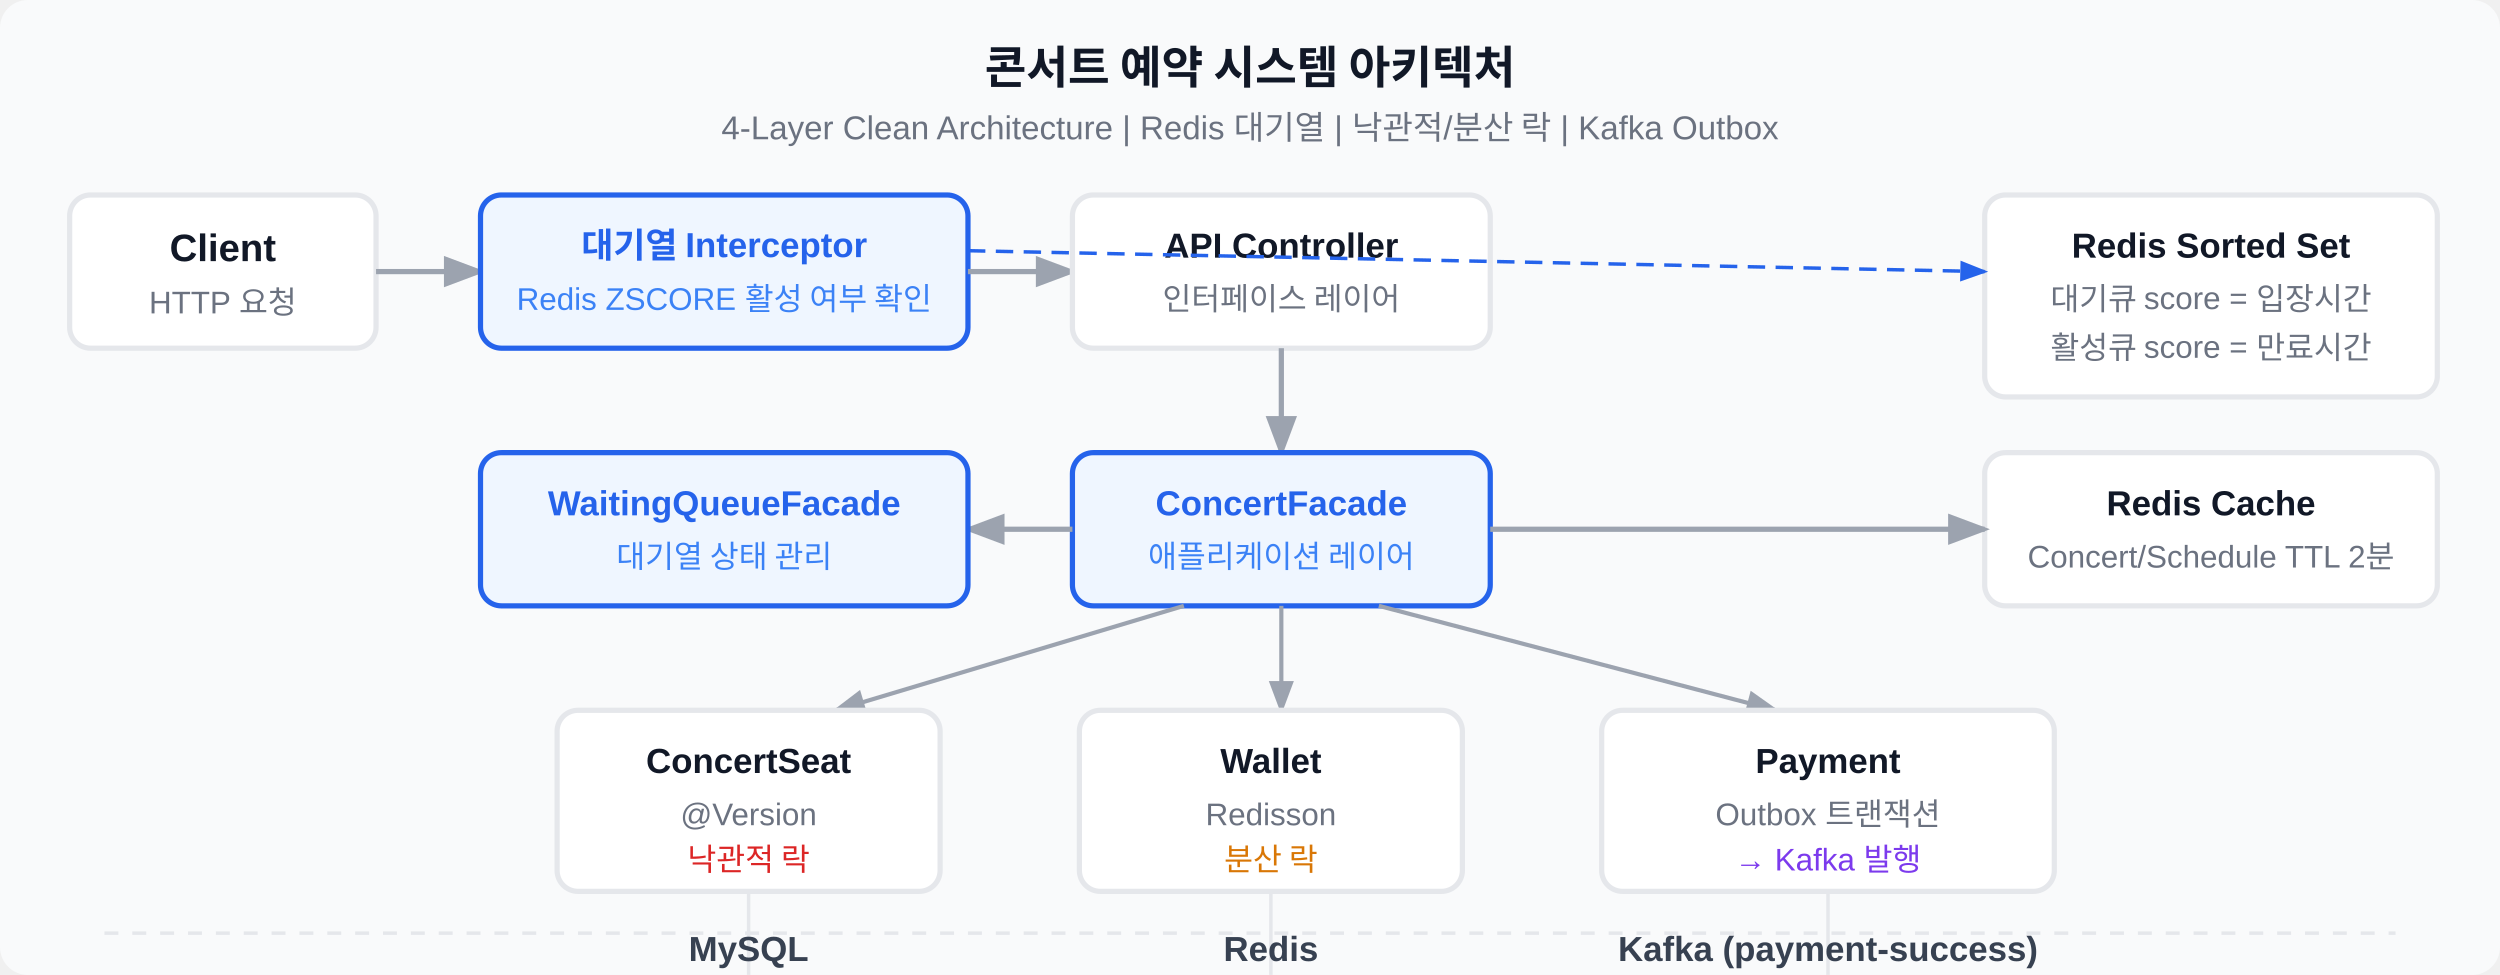
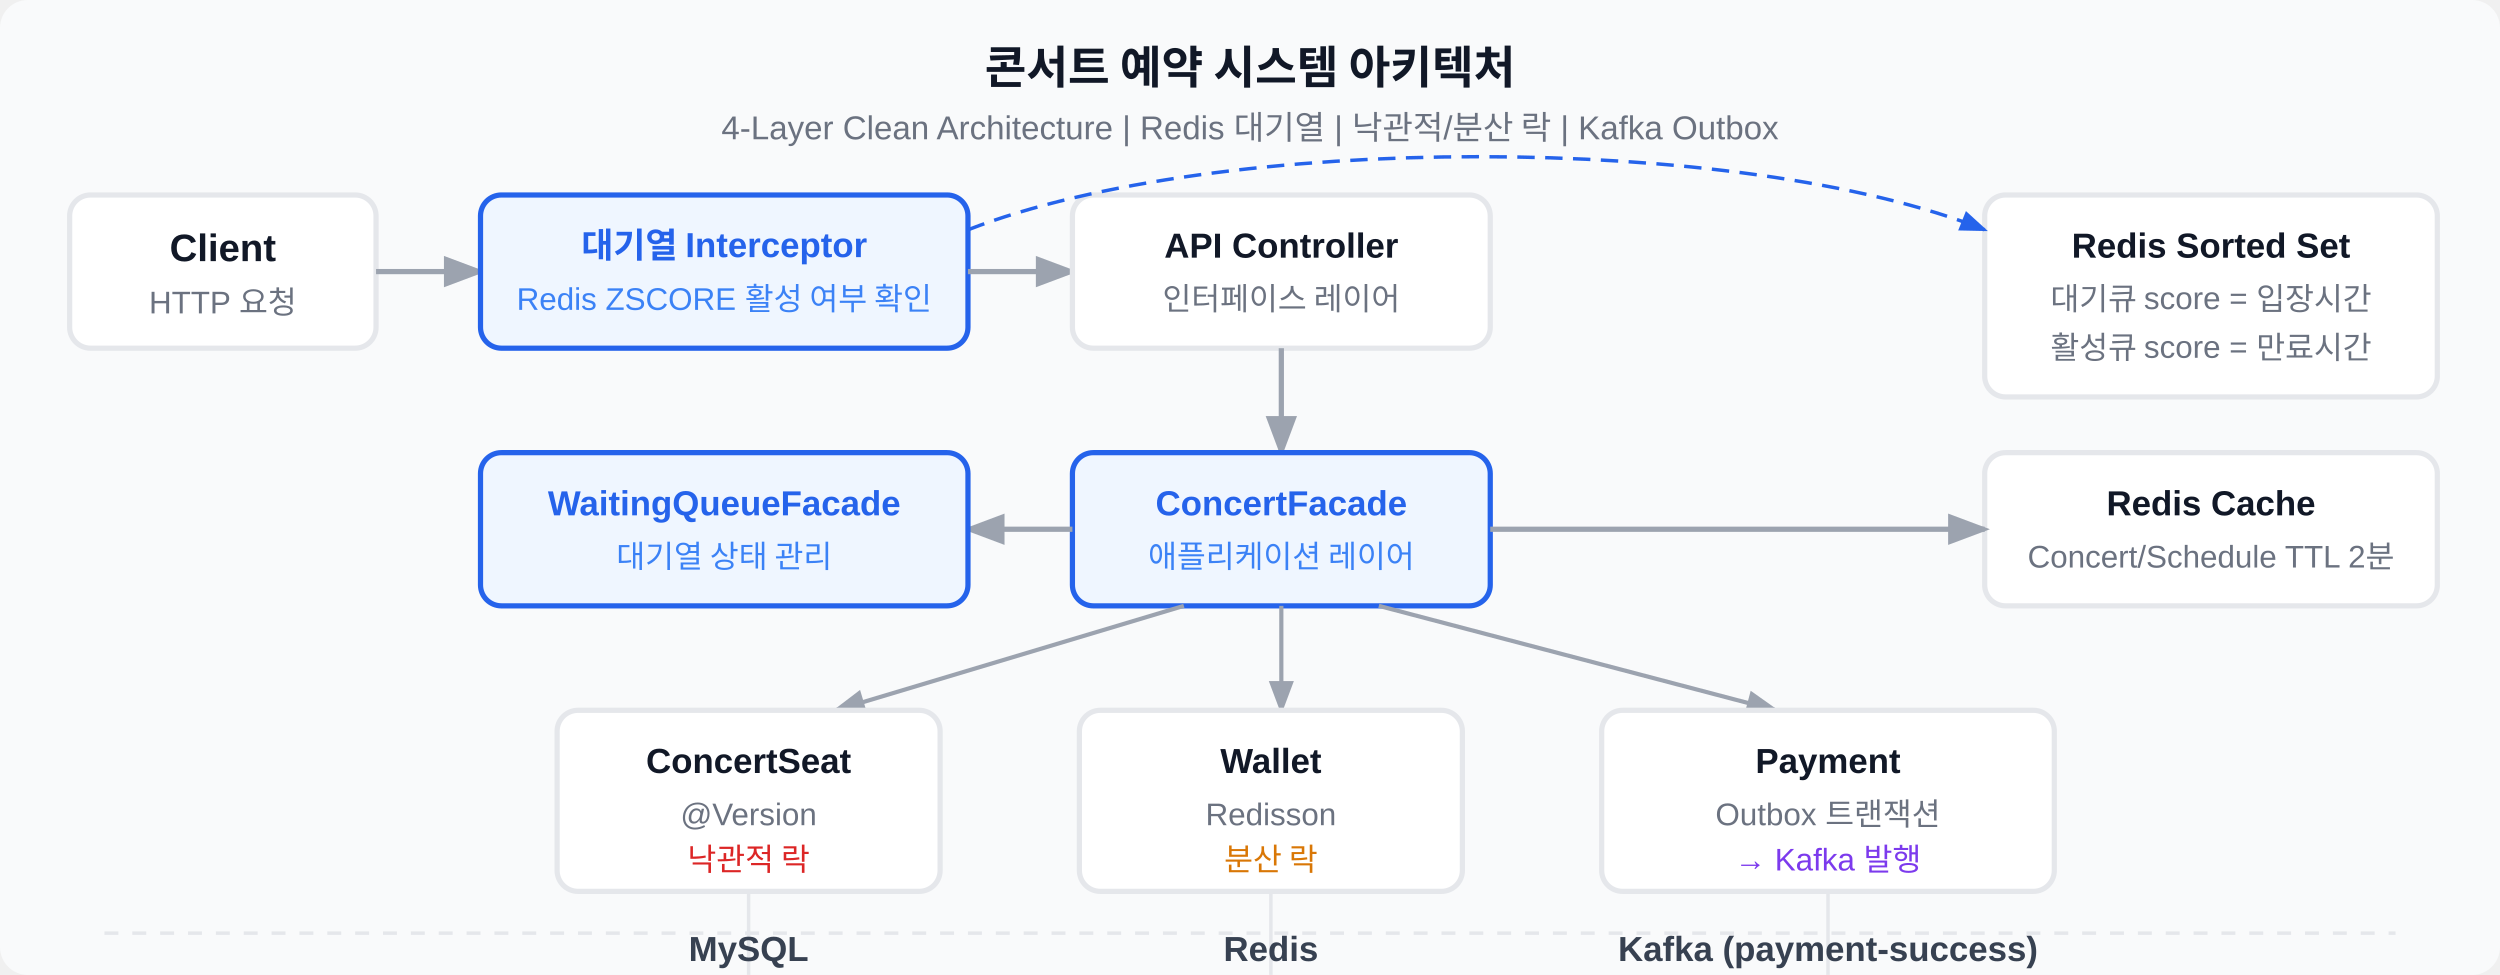
<svg xmlns="http://www.w3.org/2000/svg" viewBox="0 0 718 280" width="718" height="280" font-family="Arial, sans-serif">
  <defs>
    <marker id="arr" markerWidth="8" markerHeight="6" refX="7" refY="3" orient="auto">
      <path d="M0,0 L0,6 L8,3 z" fill="#9ca3af" />
    </marker>
    <marker id="arrb" markerWidth="8" markerHeight="6" refX="7" refY="3" orient="auto">
      <path d="M0,0 L0,6 L8,3 z" fill="#2563eb" />
    </marker>
  </defs>
  <rect width="718" height="280" fill="#f9fafb" rx="8" />
  <text x="359" y="24" text-anchor="middle" font-size="13" font-weight="bold" fill="#111827">콘서트 예약 시스템 아키텍처</text>
  <text x="359" y="40" text-anchor="middle" font-size="9.5" fill="#6b7280">4-Layer Clean Architecture  |  Redis 대기열  |  낙관적/분산 락  |  Kafka Outbox</text>
  <rect x="20" y="56" width="88" height="44" rx="6" fill="#ffffff" stroke="#e5e7eb" stroke-width="1.5" />
  <text x="64" y="75" text-anchor="middle" font-size="11" font-weight="bold" fill="#111827">Client</text>
  <text x="64" y="90" text-anchor="middle" font-size="9" fill="#6b7280">HTTP 요청</text>
  <line x1="108" y1="78" x2="138" y2="78" stroke="#9ca3af" stroke-width="1.5" marker-end="url(#arr)" />
  <rect x="138" y="56" width="140" height="44" rx="6" fill="#eff6ff" stroke="#2563eb" stroke-width="1.5" />
  <text x="208" y="74" text-anchor="middle" font-size="10" font-weight="bold" fill="#2563eb">대기열 Interceptor</text>
  <text x="208" y="89" text-anchor="middle" font-size="9" fill="#3b82f6">Redis ZSCORE 활성 여부 확인</text>
  <line x1="278" y1="78" x2="308" y2="78" stroke="#9ca3af" stroke-width="1.5" marker-end="url(#arr)" />
  <rect x="308" y="56" width="120" height="44" rx="6" fill="#ffffff" stroke="#e5e7eb" stroke-width="1.5" />
  <text x="368" y="74" text-anchor="middle" font-size="10" font-weight="bold" fill="#111827">API Controller</text>
  <text x="368" y="89" text-anchor="middle" font-size="9" fill="#6b7280">인터페이스 레이어</text>
  <rect x="570" y="56" width="130" height="58" rx="6" fill="#ffffff" stroke="#e5e7eb" stroke-width="1.5" />
  <text x="635" y="74" text-anchor="middle" font-size="10" font-weight="bold" fill="#111827">Redis Sorted Set</text>
  <text x="635" y="89" text-anchor="middle" font-size="9" fill="#6b7280">대기큐  score = 입장시간</text>
  <text x="635" y="103" text-anchor="middle" font-size="9" fill="#6b7280">활성큐  score = 만료시간</text>
-   <line x1="278" y1="72" x2="570" y2="78" stroke="#2563eb" stroke-width="1" stroke-dasharray="5,3" marker-end="url(#arrb)" />
+   <path d="M278,66 C350,38 500,38 570,66" stroke="#2563eb" stroke-width="1" stroke-dasharray="5,3" fill="none" marker-end="url(#arrb)" />
  <line x1="368" y1="100" x2="368" y2="130" stroke="#9ca3af" stroke-width="1.5" marker-end="url(#arr)" />
  <rect x="308" y="130" width="120" height="44" rx="6" fill="#eff6ff" stroke="#2563eb" stroke-width="1.5" />
  <text x="368" y="148" text-anchor="middle" font-size="10" font-weight="bold" fill="#2563eb">ConcertFacade</text>
  <text x="368" y="163" text-anchor="middle" font-size="9" fill="#3b82f6">애플리케이션 레이어</text>
  <line x1="308" y1="152" x2="278" y2="152" stroke="#9ca3af" stroke-width="1.5" marker-end="url(#arr)" />
  <rect x="138" y="130" width="140" height="44" rx="6" fill="#eff6ff" stroke="#2563eb" stroke-width="1.5" />
  <text x="208" y="148" text-anchor="middle" font-size="10" font-weight="bold" fill="#2563eb">WaitingQueueFacade</text>
  <text x="208" y="163" text-anchor="middle" font-size="9" fill="#3b82f6">대기열 상태 관리</text>
  <rect x="570" y="130" width="130" height="44" rx="6" fill="#ffffff" stroke="#e5e7eb" stroke-width="1.5" />
  <text x="635" y="148" text-anchor="middle" font-size="10" font-weight="bold" fill="#111827">Redis Cache</text>
  <text x="635" y="163" text-anchor="middle" font-size="9" fill="#6b7280">Concert/Schedule  TTL 2분</text>
  <line x1="428" y1="152" x2="570" y2="152" stroke="#9ca3af" stroke-width="1.5" marker-end="url(#arr)" />
  <line x1="340" y1="174" x2="240" y2="204" stroke="#9ca3af" stroke-width="1.2" marker-end="url(#arr)" />
  <line x1="368" y1="174" x2="368" y2="204" stroke="#9ca3af" stroke-width="1.2" marker-end="url(#arr)" />
  <line x1="396" y1="174" x2="510" y2="204" stroke="#9ca3af" stroke-width="1.2" marker-end="url(#arr)" />
  <rect x="160" y="204" width="110" height="52" rx="6" fill="#ffffff" stroke="#e5e7eb" stroke-width="1.5" />
  <text x="215" y="222" text-anchor="middle" font-size="10" font-weight="bold" fill="#111827">ConcertSeat</text>
  <text x="215" y="237" text-anchor="middle" font-size="9" fill="#6b7280">@Version</text>
  <text x="215" y="250" text-anchor="middle" font-size="9" fill="#dc2626">낙관적 락</text>
  <rect x="310" y="204" width="110" height="52" rx="6" fill="#ffffff" stroke="#e5e7eb" stroke-width="1.5" />
  <text x="365" y="222" text-anchor="middle" font-size="10" font-weight="bold" fill="#111827">Wallet</text>
  <text x="365" y="237" text-anchor="middle" font-size="9" fill="#6b7280">Redisson</text>
  <text x="365" y="250" text-anchor="middle" font-size="9" fill="#d97706">분산 락</text>
  <rect x="460" y="204" width="130" height="52" rx="6" fill="#ffffff" stroke="#e5e7eb" stroke-width="1.5" />
  <text x="525" y="222" text-anchor="middle" font-size="10" font-weight="bold" fill="#111827">Payment</text>
  <text x="525" y="237" text-anchor="middle" font-size="9" fill="#6b7280">Outbox 트랜잭션</text>
  <text x="525" y="250" text-anchor="middle" font-size="9" fill="#7c3aed">→ Kafka 발행</text>
  <line x1="30" y1="268" x2="688" y2="268" stroke="#e5e7eb" stroke-width="1" stroke-dasharray="4,4" />
  <rect x="160" y="272" width="88" height="0" rx="0" fill="none" />
  <line x1="215" y1="256" x2="215" y2="280" stroke="#e5e7eb" stroke-width="1" />
  <line x1="365" y1="256" x2="365" y2="280" stroke="#e5e7eb" stroke-width="1" />
  <line x1="525" y1="256" x2="525" y2="280" stroke="#e5e7eb" stroke-width="1" />
  <text x="215" y="276" text-anchor="middle" font-size="10" font-weight="bold" fill="#374151">MySQL</text>
  <text x="365" y="276" text-anchor="middle" font-size="10" font-weight="bold" fill="#374151">Redis</text>
  <text x="525" y="276" text-anchor="middle" font-size="10" font-weight="bold" fill="#374151">Kafka (payment-success)</text>
</svg>
